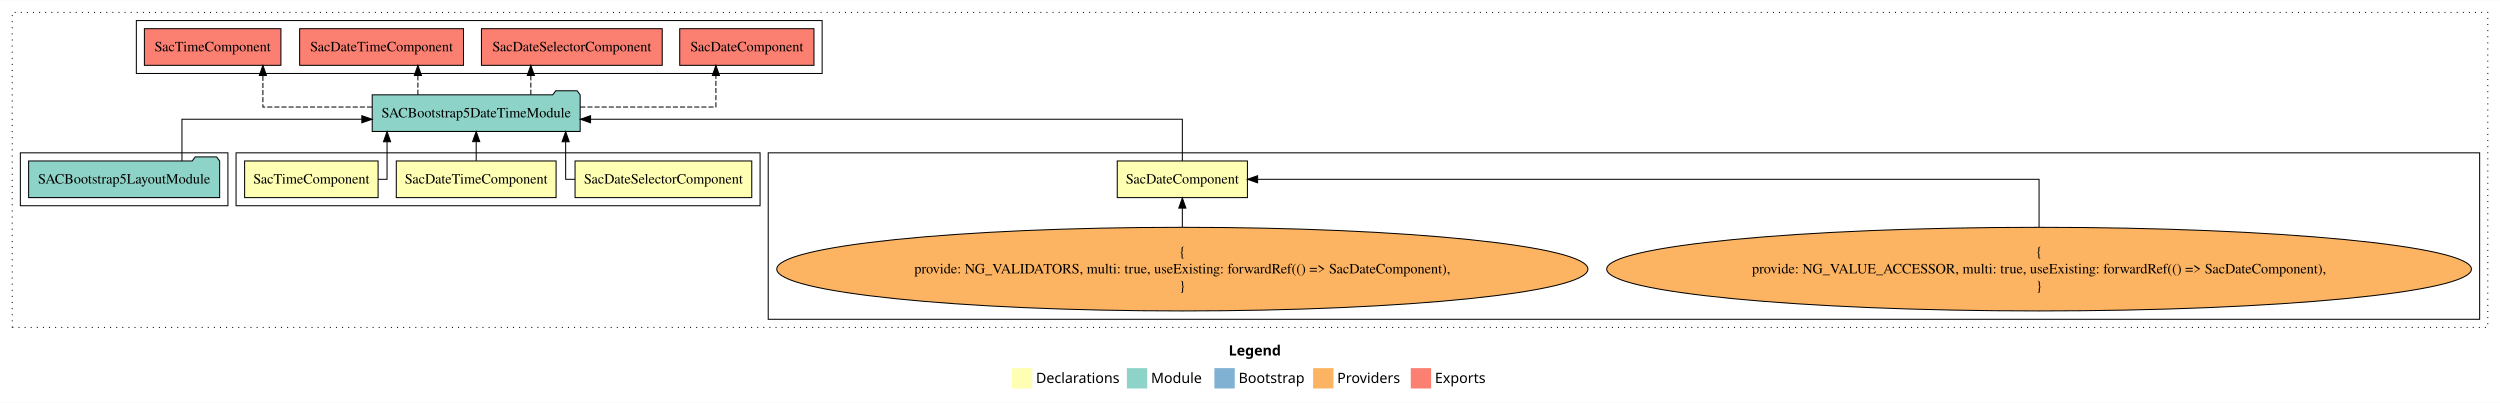
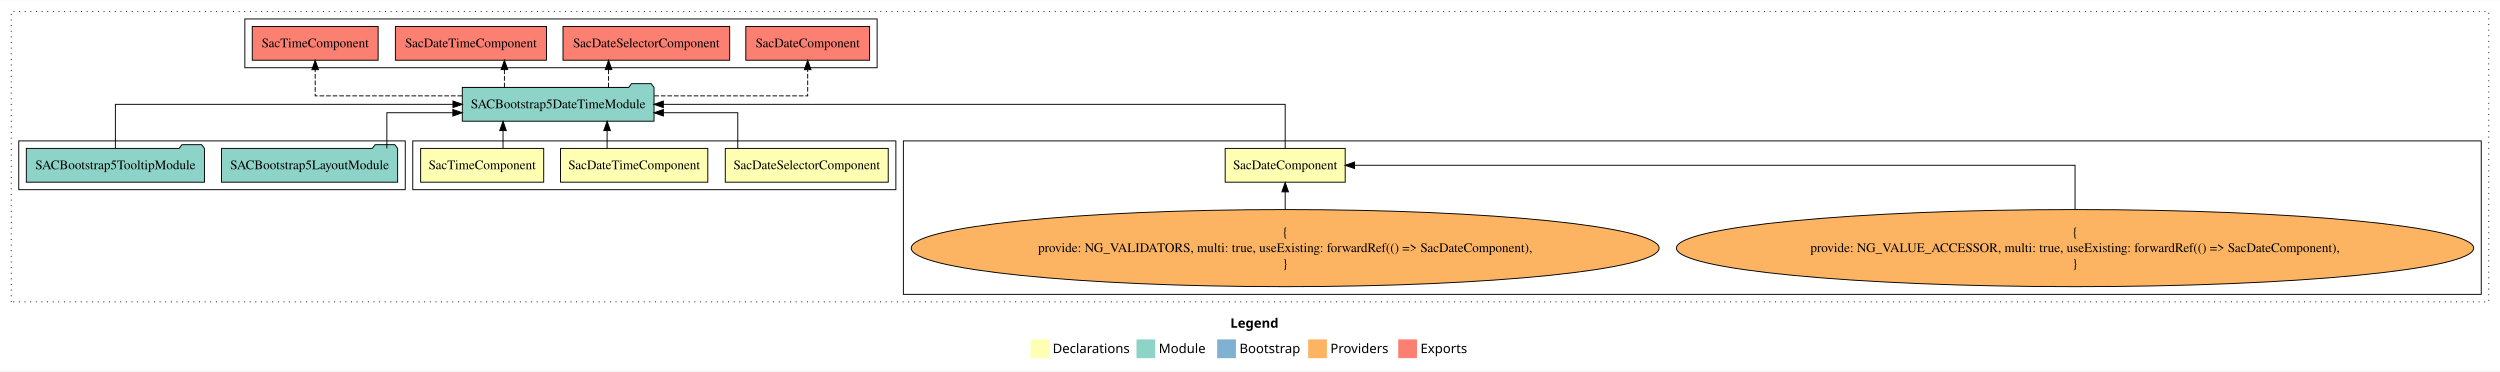
- <svg xmlns="http://www.w3.org/2000/svg" width="2457pt" height="396pt" viewBox="0.00 0.00 2457.00 395.59">
+ <svg xmlns="http://www.w3.org/2000/svg" width="2665pt" height="396pt" viewBox="0.00 0.00 2665.00 395.59">
  <g id="graph0" class="graph" transform="scale(1 1) rotate(0) translate(4 391.59)">
-     <polygon fill="white" stroke="transparent" points="-4,4 -4,-391.59 2453,-391.59 2453,4 -4,4" />
-     <text text-anchor="start" x="1203.51" y="-42.4" font-family="Times-12" font-weight="bold" font-size="14.00">Legend</text>
-     <polygon fill="#ffffb3" stroke="transparent" points="990.5,-10 990.5,-30 1010.5,-30 1010.5,-10 990.5,-10" />
-     <text text-anchor="start" x="1014.13" y="-15.4" font-family="Times-12" font-size="14.00">  Declarations</text>
-     <polygon fill="#8dd3c7" stroke="transparent" points="1103.5,-10 1103.5,-30 1123.5,-30 1123.5,-10 1103.5,-10" />
-     <text text-anchor="start" x="1127.23" y="-15.4" font-family="Times-12" font-size="14.00">  Module</text>
-     <polygon fill="#80b1d3" stroke="transparent" points="1189.5,-10 1189.5,-30 1209.5,-30 1209.5,-10 1189.5,-10" />
-     <text text-anchor="start" x="1213.28" y="-15.4" font-family="Times-12" font-size="14.00">  Bootstrap</text>
-     <polygon fill="#fdb462" stroke="transparent" points="1286.5,-10 1286.5,-30 1306.5,-30 1306.5,-10 1286.5,-10" />
-     <text text-anchor="start" x="1310.17" y="-15.4" font-family="Times-12" font-size="14.00">  Providers</text>
-     <polygon fill="#fb8072" stroke="transparent" points="1382.5,-10 1382.5,-30 1402.5,-30 1402.5,-10 1382.5,-10" />
-     <text text-anchor="start" x="1406.23" y="-15.4" font-family="Times-12" font-size="14.00">  Exports</text>
+     <polygon fill="white" stroke="transparent" points="-4,4 -4,-391.59 2661,-391.59 2661,4 -4,4" />
+     <text text-anchor="start" x="1307.51" y="-42.4" font-family="Times-12" font-weight="bold" font-size="14.00">Legend</text>
+     <polygon fill="#ffffb3" stroke="transparent" points="1094.5,-10 1094.5,-30 1114.5,-30 1114.5,-10 1094.5,-10" />
+     <text text-anchor="start" x="1118.13" y="-15.4" font-family="Times-12" font-size="14.00">  Declarations</text>
+     <polygon fill="#8dd3c7" stroke="transparent" points="1207.5,-10 1207.5,-30 1227.5,-30 1227.5,-10 1207.5,-10" />
+     <text text-anchor="start" x="1231.23" y="-15.4" font-family="Times-12" font-size="14.00">  Module</text>
+     <polygon fill="#80b1d3" stroke="transparent" points="1293.5,-10 1293.5,-30 1313.5,-30 1313.5,-10 1293.5,-10" />
+     <text text-anchor="start" x="1317.28" y="-15.4" font-family="Times-12" font-size="14.00">  Bootstrap</text>
+     <polygon fill="#fdb462" stroke="transparent" points="1390.5,-10 1390.5,-30 1410.5,-30 1410.5,-10 1390.5,-10" />
+     <text text-anchor="start" x="1414.17" y="-15.4" font-family="Times-12" font-size="14.00">  Providers</text>
+     <polygon fill="#fb8072" stroke="transparent" points="1486.5,-10 1486.5,-30 1506.5,-30 1506.5,-10 1486.5,-10" />
+     <text text-anchor="start" x="1510.23" y="-15.4" font-family="Times-12" font-size="14.00">  Exports</text>
    <g id="clust1" class="cluster">
-       <polygon fill="none" stroke="black" stroke-dasharray="1,5" points="8,-70 8,-379.59 2441,-379.59 2441,-70 8,-70" />
+       <polygon fill="none" stroke="black" stroke-dasharray="1,5" points="8,-70 8,-379.59 2649,-379.59 2649,-70 8,-70" />
    </g>
    <g id="clust3" class="cluster">
-       <polygon fill="none" stroke="black" points="751,-78 751,-241.59 2433,-241.59 2433,-78 751,-78" />
+       <polygon fill="none" stroke="black" points="959,-78 959,-241.59 2641,-241.59 2641,-78 959,-78" />
    </g>
    <g id="clust2" class="cluster">
-       <polygon fill="none" stroke="black" points="228,-189.59 228,-241.59 743,-241.59 743,-189.59 228,-189.59" />
+       <polygon fill="none" stroke="black" points="436,-189.59 436,-241.59 951,-241.59 951,-189.59 436,-189.59" />
    </g>
    <g id="clust7" class="cluster">
-       <polygon fill="none" stroke="black" points="16,-189.59 16,-241.59 220,-241.59 220,-189.59 16,-189.59" />
+       <polygon fill="none" stroke="black" points="16,-189.59 16,-241.59 428,-241.59 428,-189.59 16,-189.59" />
    </g>
    <g id="clust8" class="cluster">
-       <polygon fill="none" stroke="black" points="130,-319.59 130,-371.59 804,-371.59 804,-319.59 130,-319.59" />
+       <polygon fill="none" stroke="black" points="257,-319.59 257,-371.59 931,-371.59 931,-319.59 257,-319.59" />
    </g>
    <g id="node1" class="node">
-       <polygon fill="#ffffb3" stroke="black" points="1221.97,-233.59 1094.03,-233.59 1094.03,-197.59 1221.97,-197.59 1221.97,-233.59" />
-       <text text-anchor="middle" x="1158" y="-211.39" font-family="Times,serif" font-size="14.00">SacDateComponent</text>
+       <polygon fill="#ffffb3" stroke="black" points="1429.97,-233.59 1302.03,-233.59 1302.03,-197.59 1429.97,-197.59 1429.97,-233.59" />
+       <text text-anchor="middle" x="1366" y="-211.39" font-family="Times,serif" font-size="14.00">SacDateComponent</text>
    </g>
    <g id="node5" class="node">
-       <polygon fill="#8dd3c7" stroke="black" points="566.19,-298.59 563.19,-302.59 542.19,-302.59 539.19,-298.59 361.81,-298.59 361.81,-262.59 566.19,-262.59 566.19,-298.59" />
-       <text text-anchor="middle" x="464" y="-276.39" font-family="Times,serif" font-size="14.00">SACBootstrap5DateTimeModule</text>
+       <polygon fill="#8dd3c7" stroke="black" points="693.19,-298.59 690.19,-302.59 669.19,-302.59 666.19,-298.59 488.81,-298.59 488.81,-262.59 693.19,-262.59 693.19,-298.59" />
+       <text text-anchor="middle" x="591" y="-276.39" font-family="Times,serif" font-size="14.00">SACBootstrap5DateTimeModule</text>
    </g>
    <g id="edge1" class="edge">
-       <path fill="none" stroke="black" d="M1158,-233.61C1158,-250.96 1158,-274.59 1158,-274.59 1158,-274.59 576.4,-274.59 576.4,-274.59" />
-       <polygon fill="black" stroke="black" points="576.4,-271.09 566.4,-274.59 576.4,-278.09 576.4,-271.09" />
+       <path fill="none" stroke="black" d="M1366,-233.7C1366,-252.93 1366,-280.59 1366,-280.59 1366,-280.59 703.11,-280.59 703.11,-280.59" />
+       <polygon fill="black" stroke="black" points="703.11,-277.09 693.11,-280.59 703.11,-284.09 703.11,-277.09" />
    </g>
    <g id="node2" class="node">
-       <polygon fill="#ffffb3" stroke="black" points="734.84,-233.59 561.16,-233.59 561.16,-197.59 734.84,-197.59 734.84,-233.59" />
-       <text text-anchor="middle" x="648" y="-211.39" font-family="Times,serif" font-size="14.00">SacDateSelectorComponent</text>
+       <polygon fill="#ffffb3" stroke="black" points="942.84,-233.59 769.16,-233.59 769.16,-197.59 942.84,-197.59 942.84,-233.59" />
+       <text text-anchor="middle" x="856" y="-211.39" font-family="Times,serif" font-size="14.00">SacDateSelectorComponent</text>
    </g>
    <g id="edge4" class="edge">
-       <path fill="none" stroke="black" d="M561.13,-215.59C555.44,-215.59 551.92,-215.59 551.92,-215.59 551.92,-215.59 551.92,-252.48 551.92,-252.48" />
-       <polygon fill="black" stroke="black" points="548.42,-252.48 551.92,-262.48 555.42,-252.48 548.42,-252.48" />
+       <path fill="none" stroke="black" d="M782.47,-233.62C782.47,-249.99 782.47,-271.59 782.47,-271.59 782.47,-271.59 703.18,-271.59 703.18,-271.59" />
+       <polygon fill="black" stroke="black" points="703.18,-268.09 693.18,-271.59 703.18,-275.09 703.18,-268.09" />
    </g>
    <g id="node3" class="node">
-       <polygon fill="#ffffb3" stroke="black" points="542.52,-233.59 385.48,-233.59 385.48,-197.59 542.52,-197.59 542.52,-233.59" />
-       <text text-anchor="middle" x="464" y="-211.39" font-family="Times,serif" font-size="14.00">SacDateTimeComponent</text>
+       <polygon fill="#ffffb3" stroke="black" points="750.52,-233.59 593.48,-233.59 593.48,-197.59 750.52,-197.59 750.52,-233.59" />
+       <text text-anchor="middle" x="672" y="-211.39" font-family="Times,serif" font-size="14.00">SacDateTimeComponent</text>
    </g>
    <g id="edge5" class="edge">
-       <path fill="none" stroke="black" d="M464,-233.7C464,-233.7 464,-252.58 464,-252.58" />
-       <polygon fill="black" stroke="black" points="460.5,-252.58 464,-262.58 467.5,-252.58 460.5,-252.58" />
+       <path fill="none" stroke="black" d="M643.17,-233.7C643.17,-233.7 643.17,-252.58 643.17,-252.58" />
+       <polygon fill="black" stroke="black" points="639.67,-252.58 643.17,-262.58 646.67,-252.58 639.67,-252.58" />
    </g>
    <g id="node4" class="node">
-       <polygon fill="#ffffb3" stroke="black" points="367.59,-233.59 236.41,-233.59 236.41,-197.59 367.59,-197.59 367.59,-233.59" />
-       <text text-anchor="middle" x="302" y="-211.39" font-family="Times,serif" font-size="14.00">SacTimeComponent</text>
+       <polygon fill="#ffffb3" stroke="black" points="575.59,-233.59 444.41,-233.59 444.41,-197.59 575.59,-197.59 575.59,-233.59" />
+       <text text-anchor="middle" x="510" y="-211.39" font-family="Times,serif" font-size="14.00">SacTimeComponent</text>
    </g>
    <g id="edge6" class="edge">
-       <path fill="none" stroke="black" d="M367.57,-215.59C372.96,-215.59 376.39,-215.59 376.39,-215.59 376.39,-215.59 376.39,-252.48 376.39,-252.48" />
-       <polygon fill="black" stroke="black" points="372.89,-252.48 376.39,-262.48 379.89,-252.48 372.89,-252.48" />
+       <path fill="none" stroke="black" d="M532.23,-233.7C532.23,-233.7 532.23,-252.58 532.23,-252.58" />
+       <polygon fill="black" stroke="black" points="528.73,-252.58 532.23,-262.58 535.73,-252.58 528.73,-252.58" />
+     </g>
+     <g id="node10" class="node">
+       <polygon fill="#fb8072" stroke="black" points="922.97,-363.59 791.03,-363.59 791.03,-327.59 922.97,-327.59 922.97,-363.59" />
+       <text text-anchor="middle" x="857" y="-341.39" font-family="Times,serif" font-size="14.00">SacDateComponent </text>
+     </g>
+     <g id="edge9" class="edge">
+       <path fill="none" stroke="black" stroke-dasharray="5,2" d="M693.46,-289.59C768.4,-289.59 857,-289.59 857,-289.59 857,-289.59 857,-317.56 857,-317.56" />
+       <polygon fill="black" stroke="black" points="853.5,-317.56 857,-327.56 860.5,-317.56 853.5,-317.56" />
+     </g>
+     <g id="node11" class="node">
+       <polygon fill="#fb8072" stroke="black" points="773.84,-363.59 596.16,-363.59 596.16,-327.59 773.84,-327.59 773.84,-363.59" />
+       <text text-anchor="middle" x="685" y="-341.39" font-family="Times,serif" font-size="14.00">SacDateSelectorComponent </text>
+     </g>
+     <g id="edge10" class="edge">
+       <path fill="none" stroke="black" stroke-dasharray="5,2" d="M644.71,-298.7C644.71,-298.7 644.71,-317.58 644.71,-317.58" />
+       <polygon fill="black" stroke="black" points="641.21,-317.58 644.71,-327.58 648.21,-317.58 641.21,-317.58" />
+     </g>
+     <g id="node12" class="node">
+       <polygon fill="#fb8072" stroke="black" points="578.52,-363.59 417.48,-363.59 417.48,-327.59 578.52,-327.59 578.52,-363.59" />
+       <text text-anchor="middle" x="498" y="-341.39" font-family="Times,serif" font-size="14.00">SacDateTimeComponent </text>
+     </g>
+     <g id="edge11" class="edge">
+       <path fill="none" stroke="black" stroke-dasharray="5,2" d="M533.71,-298.7C533.71,-298.7 533.71,-317.58 533.71,-317.58" />
+       <polygon fill="black" stroke="black" points="530.21,-317.58 533.71,-327.58 537.21,-317.58 530.21,-317.58" />
+     </g>
+     <g id="node13" class="node">
+       <polygon fill="#fb8072" stroke="black" points="399.09,-363.59 264.91,-363.59 264.91,-327.59 399.09,-327.59 399.09,-363.59" />
+       <text text-anchor="middle" x="332" y="-341.39" font-family="Times,serif" font-size="14.00">SacTimeComponent </text>
+     </g>
+     <g id="edge12" class="edge">
+       <path fill="none" stroke="black" stroke-dasharray="5,2" d="M488.64,-289.59C416.24,-289.59 332,-289.59 332,-289.59 332,-289.59 332,-317.56 332,-317.56" />
+       <polygon fill="black" stroke="black" points="328.5,-317.56 332,-327.56 335.5,-317.56 328.5,-317.56" />
+     </g>
+     <g id="node6" class="node">
+       <ellipse fill="#fdb462" stroke="black" cx="2208" cy="-127.3" rx="424.93" ry="41.09" />
+       <text text-anchor="middle" x="2208" y="-139.9" font-family="Times,serif" font-size="14.00">{</text>
+       <text text-anchor="middle" x="2208" y="-123.1" font-family="Times,serif" font-size="14.00">    provide: NG_VALUE_ACCESSOR, multi: true, useExisting: forwardRef(() =&gt; SacDateComponent),</text>
+       <text text-anchor="middle" x="2208" y="-106.3" font-family="Times,serif" font-size="14.00">}</text>
+     </g>
+     <g id="edge2" class="edge">
+       <path fill="none" stroke="black" d="M2208,-168.6C2208,-191.58 2208,-215.59 2208,-215.59 2208,-215.59 1439.98,-215.59 1439.98,-215.59" />
+       <polygon fill="black" stroke="black" points="1439.98,-212.09 1429.98,-215.59 1439.98,-219.09 1439.98,-212.09" />
+     </g>
+     <g id="node7" class="node">
+       <ellipse fill="#fdb462" stroke="black" cx="1366" cy="-127.3" rx="398.61" ry="41.09" />
+       <text text-anchor="middle" x="1366" y="-139.9" font-family="Times,serif" font-size="14.00">{</text>
+       <text text-anchor="middle" x="1366" y="-123.1" font-family="Times,serif" font-size="14.00">    provide: NG_VALIDATORS, multi: true, useExisting: forwardRef(() =&gt; SacDateComponent),</text>
+       <text text-anchor="middle" x="1366" y="-106.3" font-family="Times,serif" font-size="14.00">}</text>
+     </g>
+     <g id="edge3" class="edge">
+       <path fill="none" stroke="black" d="M1366,-168.6C1366,-168.6 1366,-187.26 1366,-187.26" />
+       <polygon fill="black" stroke="black" points="1362.5,-187.26 1366,-197.26 1369.5,-187.26 1362.5,-187.26" />
+     </g>
+     <g id="node8" class="node">
+       <polygon fill="#8dd3c7" stroke="black" points="419.87,-233.59 416.87,-237.59 395.87,-237.59 392.87,-233.59 232.13,-233.59 232.13,-197.59 419.87,-197.59 419.87,-233.59" />
+       <text text-anchor="middle" x="326" y="-211.39" font-family="Times,serif" font-size="14.00">SACBootstrap5LayoutModule</text>
+     </g>
+     <g id="edge7" class="edge">
+       <path fill="none" stroke="black" d="M408.39,-233.62C408.39,-249.99 408.39,-271.59 408.39,-271.59 408.39,-271.59 478.75,-271.59 478.75,-271.59" />
+       <polygon fill="black" stroke="black" points="478.75,-275.09 488.75,-271.59 478.75,-268.09 478.75,-275.09" />
    </g>
    <g id="node9" class="node">
-       <polygon fill="#fb8072" stroke="black" points="795.97,-363.59 664.03,-363.59 664.03,-327.59 795.97,-327.59 795.97,-363.59" />
-       <text text-anchor="middle" x="730" y="-341.39" font-family="Times,serif" font-size="14.00">SacDateComponent </text>
+       <polygon fill="#8dd3c7" stroke="black" points="213.94,-233.59 210.94,-237.59 189.94,-237.59 186.94,-233.59 24.06,-233.59 24.06,-197.59 213.94,-197.59 213.94,-233.59" />
+       <text text-anchor="middle" x="119" y="-211.39" font-family="Times,serif" font-size="14.00">SACBootstrap5TooltipModule</text>
    </g>
    <g id="edge8" class="edge">
-       <path fill="none" stroke="black" stroke-dasharray="5,2" d="M566.31,-286.59C629.89,-286.59 699.59,-286.59 699.59,-286.59 699.59,-286.59 699.59,-317.57 699.59,-317.57" />
-       <polygon fill="black" stroke="black" points="696.09,-317.57 699.59,-327.57 703.09,-317.57 696.09,-317.57" />
-     </g>
-     <g id="node10" class="node">
-       <polygon fill="#fb8072" stroke="black" points="646.84,-363.59 469.16,-363.59 469.16,-327.59 646.84,-327.59 646.84,-363.59" />
-       <text text-anchor="middle" x="558" y="-341.39" font-family="Times,serif" font-size="14.00">SacDateSelectorComponent </text>
-     </g>
-     <g id="edge9" class="edge">
-       <path fill="none" stroke="black" stroke-dasharray="5,2" d="M517.71,-298.7C517.71,-298.7 517.71,-317.58 517.71,-317.58" />
-       <polygon fill="black" stroke="black" points="514.21,-317.58 517.71,-327.58 521.21,-317.58 514.21,-317.58" />
-     </g>
-     <g id="node11" class="node">
-       <polygon fill="#fb8072" stroke="black" points="451.52,-363.59 290.48,-363.59 290.48,-327.59 451.52,-327.59 451.52,-363.59" />
-       <text text-anchor="middle" x="371" y="-341.39" font-family="Times,serif" font-size="14.00">SacDateTimeComponent </text>
-     </g>
-     <g id="edge10" class="edge">
-       <path fill="none" stroke="black" stroke-dasharray="5,2" d="M406.71,-298.7C406.71,-298.7 406.71,-317.58 406.71,-317.58" />
-       <polygon fill="black" stroke="black" points="403.21,-317.58 406.71,-327.58 410.21,-317.58 403.21,-317.58" />
-     </g>
-     <g id="node12" class="node">
-       <polygon fill="#fb8072" stroke="black" points="272.09,-363.59 137.91,-363.59 137.91,-327.59 272.09,-327.59 272.09,-363.59" />
-       <text text-anchor="middle" x="205" y="-341.39" font-family="Times,serif" font-size="14.00">SacTimeComponent </text>
-     </g>
-     <g id="edge11" class="edge">
-       <path fill="none" stroke="black" stroke-dasharray="5,2" d="M361.64,-286.59C308.43,-286.59 254.38,-286.59 254.38,-286.59 254.38,-286.59 254.38,-317.57 254.38,-317.57" />
-       <polygon fill="black" stroke="black" points="250.88,-317.57 254.38,-327.57 257.88,-317.57 250.88,-317.57" />
-     </g>
-     <g id="node6" class="node">
-       <ellipse fill="#fdb462" stroke="black" cx="2000" cy="-127.3" rx="424.93" ry="41.09" />
-       <text text-anchor="middle" x="2000" y="-139.9" font-family="Times,serif" font-size="14.00">{</text>
-       <text text-anchor="middle" x="2000" y="-123.1" font-family="Times,serif" font-size="14.00">    provide: NG_VALUE_ACCESSOR, multi: true, useExisting: forwardRef(() =&gt; SacDateComponent),</text>
-       <text text-anchor="middle" x="2000" y="-106.3" font-family="Times,serif" font-size="14.00">}</text>
-     </g>
-     <g id="edge2" class="edge">
-       <path fill="none" stroke="black" d="M2000,-168.6C2000,-191.58 2000,-215.59 2000,-215.59 2000,-215.59 1231.98,-215.59 1231.98,-215.59" />
-       <polygon fill="black" stroke="black" points="1231.98,-212.09 1221.98,-215.59 1231.98,-219.09 1231.98,-212.09" />
-     </g>
-     <g id="node7" class="node">
-       <ellipse fill="#fdb462" stroke="black" cx="1158" cy="-127.3" rx="398.61" ry="41.09" />
-       <text text-anchor="middle" x="1158" y="-139.9" font-family="Times,serif" font-size="14.00">{</text>
-       <text text-anchor="middle" x="1158" y="-123.1" font-family="Times,serif" font-size="14.00">    provide: NG_VALIDATORS, multi: true, useExisting: forwardRef(() =&gt; SacDateComponent),</text>
-       <text text-anchor="middle" x="1158" y="-106.3" font-family="Times,serif" font-size="14.00">}</text>
-     </g>
-     <g id="edge3" class="edge">
-       <path fill="none" stroke="black" d="M1158,-168.6C1158,-168.6 1158,-187.26 1158,-187.26" />
-       <polygon fill="black" stroke="black" points="1154.5,-187.26 1158,-197.26 1161.5,-187.26 1154.5,-187.26" />
-     </g>
-     <g id="node8" class="node">
-       <polygon fill="#8dd3c7" stroke="black" points="211.87,-233.59 208.87,-237.59 187.87,-237.59 184.87,-233.59 24.13,-233.59 24.13,-197.59 211.87,-197.59 211.87,-233.59" />
-       <text text-anchor="middle" x="118" y="-211.39" font-family="Times,serif" font-size="14.00">SACBootstrap5LayoutModule</text>
-     </g>
-     <g id="edge7" class="edge">
-       <path fill="none" stroke="black" d="M174.82,-233.61C174.82,-250.96 174.82,-274.59 174.82,-274.59 174.82,-274.59 351.64,-274.59 351.64,-274.59" />
-       <polygon fill="black" stroke="black" points="351.64,-278.09 361.64,-274.59 351.64,-271.09 351.64,-278.09" />
+       <path fill="none" stroke="black" d="M119,-233.7C119,-252.93 119,-280.59 119,-280.59 119,-280.59 478.87,-280.59 478.87,-280.59" />
+       <polygon fill="black" stroke="black" points="478.87,-284.09 488.87,-280.59 478.87,-277.09 478.87,-284.09" />
    </g>
  </g>
</svg>
